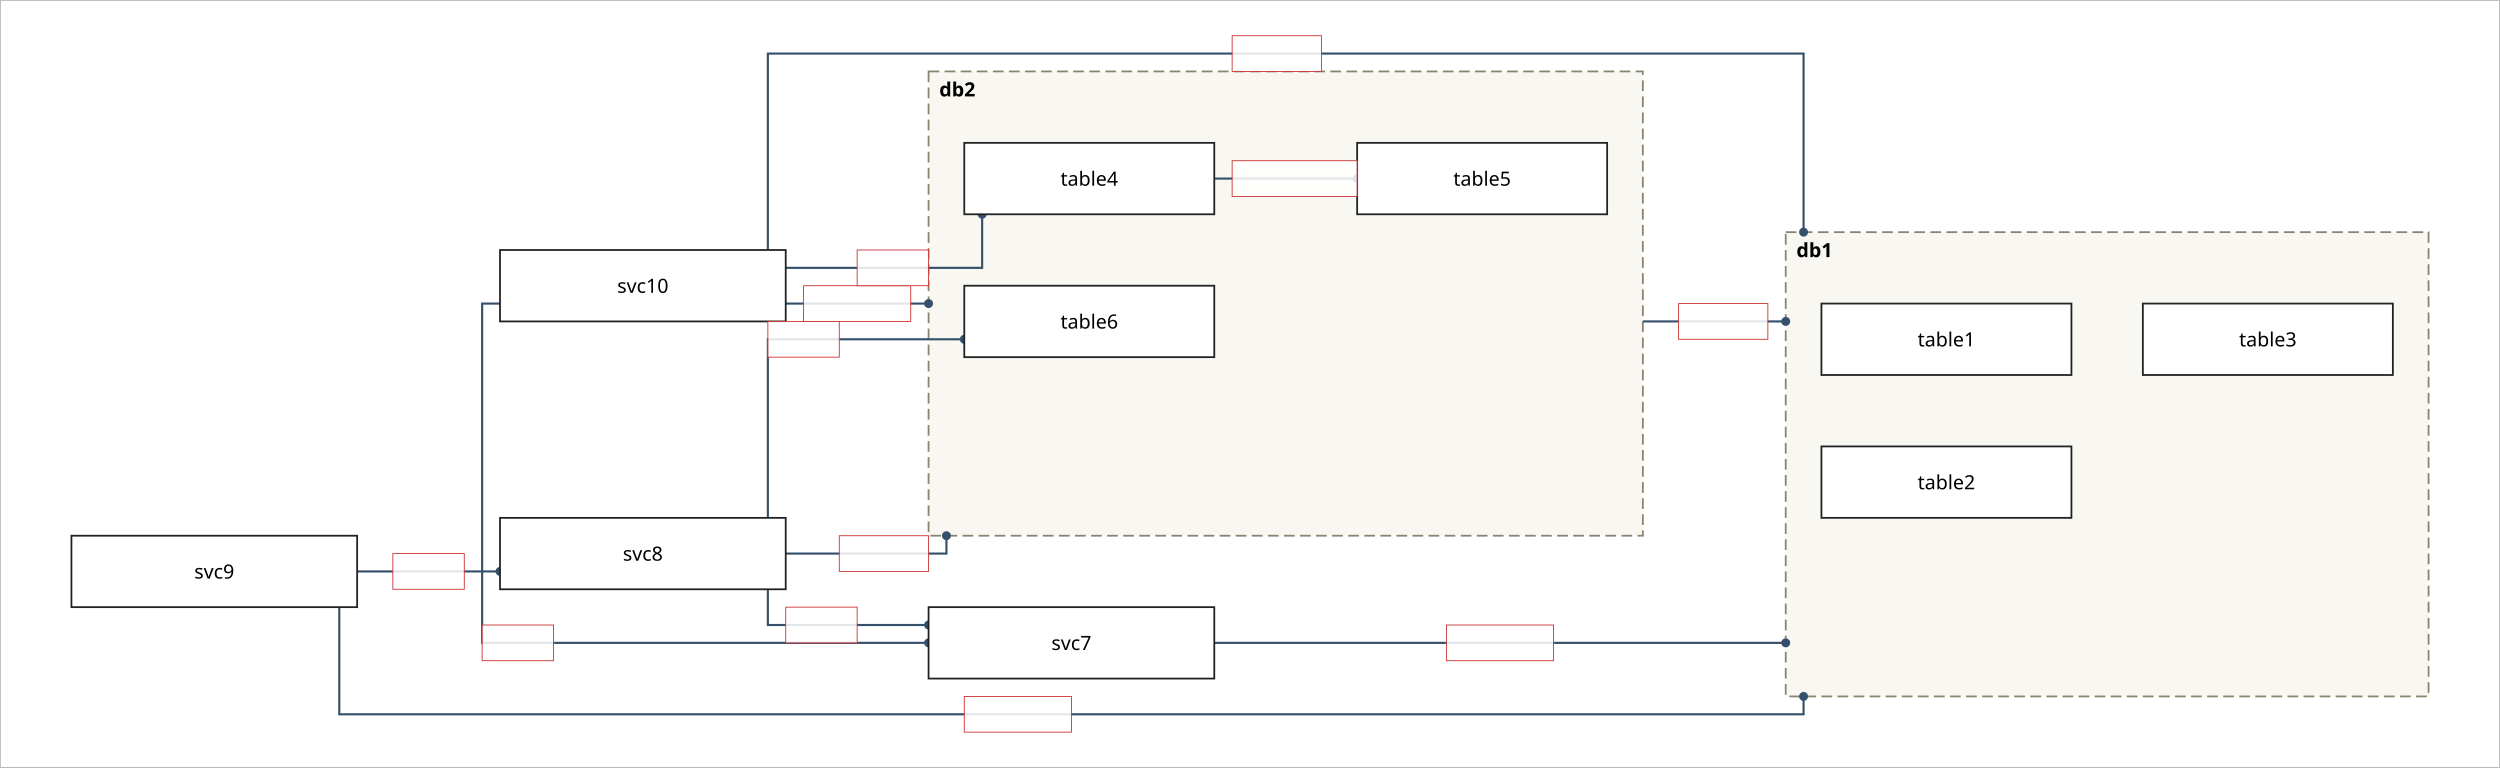
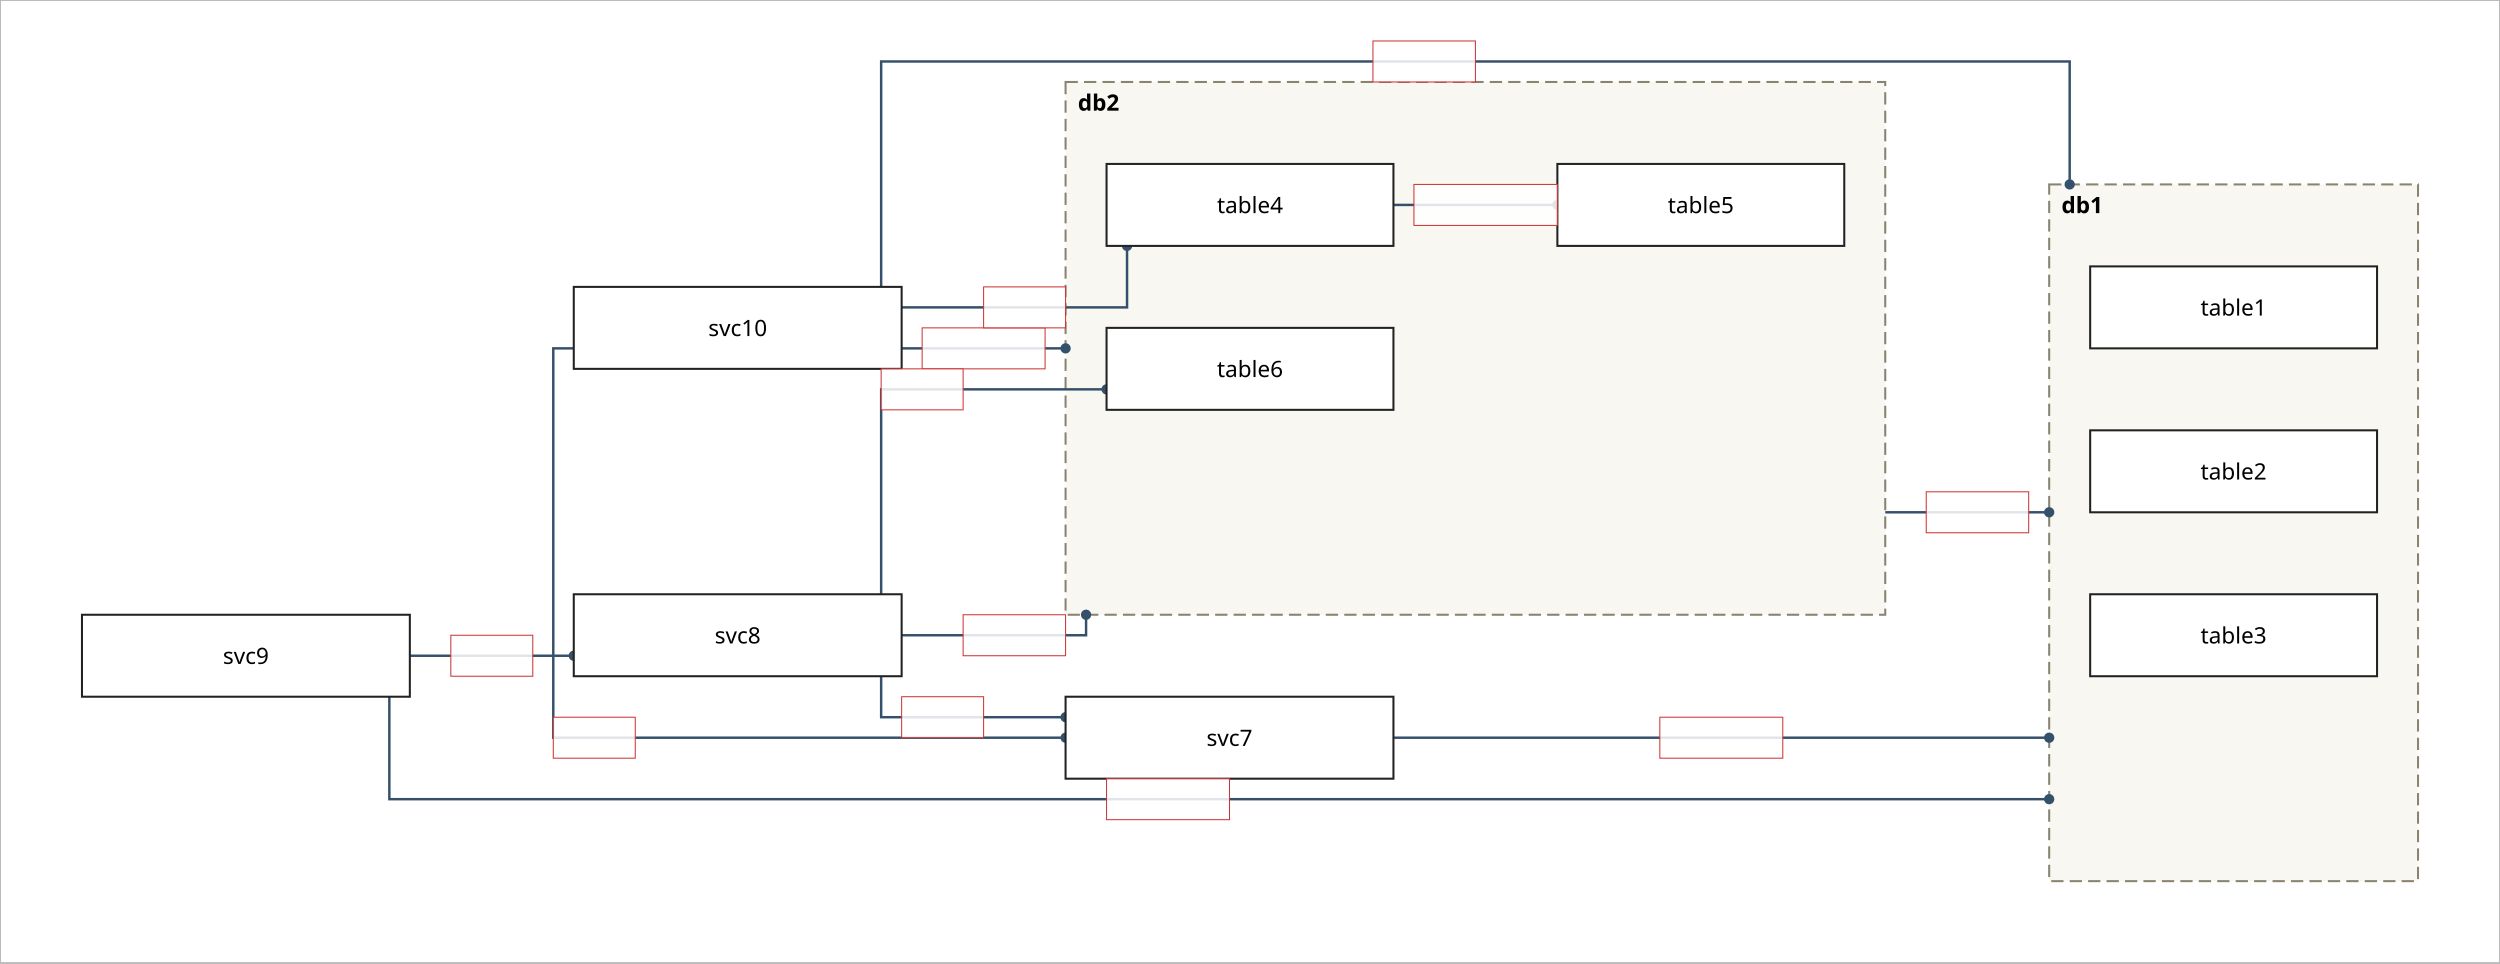
- <svg xmlns="http://www.w3.org/2000/svg" width="1400" height="430" viewBox="0 0 1400 430" font-family="sans-serif" font-size="11">
+ <svg xmlns="http://www.w3.org/2000/svg" width="1220" height="470" viewBox="0 0 1220 470" font-family="sans-serif" font-size="11">
  <rect width="100%" height="100%" fill="#fff" stroke="#bbb" />
-   <rect x="1000" y="130" width="360" height="260" fill="#f3f1ea" fill-opacity="0.6" stroke="#8a8370" stroke-dasharray="6 3" />
-   <text x="1006" y="144" font-weight="bold">db1</text>
+   <rect x="1000" y="90" width="180" height="340" fill="#f3f1ea" fill-opacity="0.6" stroke="#8a8370" stroke-dasharray="6 3" />
+   <text x="1006" y="104" font-weight="bold">db1</text>
  <rect x="520" y="40" width="400" height="260" fill="#f3f1ea" fill-opacity="0.6" stroke="#8a8370" stroke-dasharray="6 3" />
  <text x="526" y="54" font-weight="bold">db2</text>
  <polyline points="680,100 760,100" fill="none" stroke="#35506b" stroke-width="1.2" />
  <circle cx="760" cy="100" r="2.5" fill="#35506b" />
-   <polyline points="920,180 1000,180" fill="none" stroke="#35506b" stroke-width="1.2" />
-   <circle cx="1000" cy="180" r="2.5" fill="#35506b" />
-   <polyline points="430,140 430,30 1010,30 1010,130" fill="none" stroke="#35506b" stroke-width="1.2" />
-   <circle cx="1010" cy="130" r="2.5" fill="#35506b" />
+   <polyline points="920,250 1000,250" fill="none" stroke="#35506b" stroke-width="1.2" />
+   <circle cx="1000" cy="250" r="2.5" fill="#35506b" />
+   <polyline points="430,140 430,30 1010,30 1010,90" fill="none" stroke="#35506b" stroke-width="1.2" />
+   <circle cx="1010" cy="90" r="2.5" fill="#35506b" />
  <polyline points="440,170 520,170" fill="none" stroke="#35506b" stroke-width="1.2" />
  <circle cx="520" cy="170" r="2.5" fill="#35506b" />
  <polyline points="440,150 550,150 550,120" fill="none" stroke="#35506b" stroke-width="1.2" />
  <circle cx="550" cy="120" r="2.5" fill="#35506b" />
  <polyline points="280,170 270,170 270,360 520,360" fill="none" stroke="#35506b" stroke-width="1.2" />
  <circle cx="520" cy="360" r="2.5" fill="#35506b" />
  <polyline points="680,360 1000,360" fill="none" stroke="#35506b" stroke-width="1.2" />
  <circle cx="1000" cy="360" r="2.5" fill="#35506b" />
  <polyline points="440,310 530,310 530,300" fill="none" stroke="#35506b" stroke-width="1.2" />
  <circle cx="530" cy="300" r="2.5" fill="#35506b" />
  <polyline points="430,290 430,190 540,190" fill="none" stroke="#35506b" stroke-width="1.2" />
  <circle cx="540" cy="190" r="2.5" fill="#35506b" />
  <polyline points="430,330 430,350 520,350" fill="none" stroke="#35506b" stroke-width="1.2" />
  <circle cx="520" cy="350" r="2.5" fill="#35506b" />
-   <polyline points="190,340 190,400 1010,400 1010,390" fill="none" stroke="#35506b" stroke-width="1.2" />
-   <circle cx="1010" cy="390" r="2.5" fill="#35506b" />
+   <polyline points="190,340 190,390 1000,390" fill="none" stroke="#35506b" stroke-width="1.2" />
+   <circle cx="1000" cy="390" r="2.5" fill="#35506b" />
  <polyline points="200,320 280,320" fill="none" stroke="#35506b" stroke-width="1.2" />
  <circle cx="280" cy="320" r="2.5" fill="#35506b" />
-   <rect x="1020" y="170" width="140" height="40" fill="#fff" stroke="#222" />
-   <text x="1090" y="194" text-anchor="middle">table1</text>
-   <rect x="1020" y="250" width="140" height="40" fill="#fff" stroke="#222" />
-   <text x="1090" y="274" text-anchor="middle">table2</text>
-   <rect x="1200" y="170" width="140" height="40" fill="#fff" stroke="#222" />
-   <text x="1270" y="194" text-anchor="middle">table3</text>
+   <rect x="1020" y="130" width="140" height="40" fill="#fff" stroke="#222" />
+   <text x="1090" y="154" text-anchor="middle">table1</text>
+   <rect x="1020" y="210" width="140" height="40" fill="#fff" stroke="#222" />
+   <text x="1090" y="234" text-anchor="middle">table2</text>
+   <rect x="1020" y="290" width="140" height="40" fill="#fff" stroke="#222" />
+   <text x="1090" y="314" text-anchor="middle">table3</text>
  <rect x="540" y="80" width="140" height="40" fill="#fff" stroke="#222" />
  <text x="610" y="104" text-anchor="middle">table4</text>
  <rect x="760" y="80" width="140" height="40" fill="#fff" stroke="#222" />
  <text x="830" y="104" text-anchor="middle">table5</text>
  <rect x="540" y="160" width="140" height="40" fill="#fff" stroke="#222" />
  <text x="610" y="184" text-anchor="middle">table6</text>
  <rect x="280" y="140" width="160" height="40" fill="#fff" stroke="#222" />
  <text x="360" y="164" text-anchor="middle">svc10</text>
  <rect x="520" y="340" width="160" height="40" fill="#fff" stroke="#222" />
  <text x="600" y="364" text-anchor="middle">svc7</text>
  <rect x="280" y="290" width="160" height="40" fill="#fff" stroke="#222" />
  <text x="360" y="314" text-anchor="middle">svc8</text>
  <rect x="40" y="300" width="160" height="40" fill="#fff" stroke="#222" />
  <text x="120" y="324" text-anchor="middle">svc9</text>
  <rect x="690" y="90" width="70" height="20" fill="#fff" fill-opacity="0.85" stroke="#c33" stroke-width="0.5" />
-   <rect x="940" y="170" width="50" height="20" fill="#fff" fill-opacity="0.85" stroke="#c33" stroke-width="0.5" />
-   <rect x="690" y="20" width="50" height="20" fill="#fff" fill-opacity="0.85" stroke="#c33" stroke-width="0.5" />
+   <rect x="940" y="240" width="50" height="20" fill="#fff" fill-opacity="0.85" stroke="#c33" stroke-width="0.5" />
+   <rect x="670" y="20" width="50" height="20" fill="#fff" fill-opacity="0.85" stroke="#c33" stroke-width="0.5" />
  <rect x="450" y="160" width="60" height="20" fill="#fff" fill-opacity="0.85" stroke="#c33" stroke-width="0.5" />
  <rect x="480" y="140" width="40" height="20" fill="#fff" fill-opacity="0.85" stroke="#c33" stroke-width="0.5" />
  <rect x="270" y="350" width="40" height="20" fill="#fff" fill-opacity="0.85" stroke="#c33" stroke-width="0.5" />
  <rect x="810" y="350" width="60" height="20" fill="#fff" fill-opacity="0.85" stroke="#c33" stroke-width="0.5" />
  <rect x="470" y="300" width="50" height="20" fill="#fff" fill-opacity="0.85" stroke="#c33" stroke-width="0.5" />
  <rect x="430" y="180" width="40" height="20" fill="#fff" fill-opacity="0.85" stroke="#c33" stroke-width="0.5" />
  <rect x="440" y="340" width="40" height="20" fill="#fff" fill-opacity="0.85" stroke="#c33" stroke-width="0.5" />
-   <rect x="540" y="390" width="60" height="20" fill="#fff" fill-opacity="0.85" stroke="#c33" stroke-width="0.5" />
+   <rect x="540" y="380" width="60" height="20" fill="#fff" fill-opacity="0.85" stroke="#c33" stroke-width="0.5" />
  <rect x="220" y="310" width="40" height="20" fill="#fff" fill-opacity="0.85" stroke="#c33" stroke-width="0.5" />
</svg>
